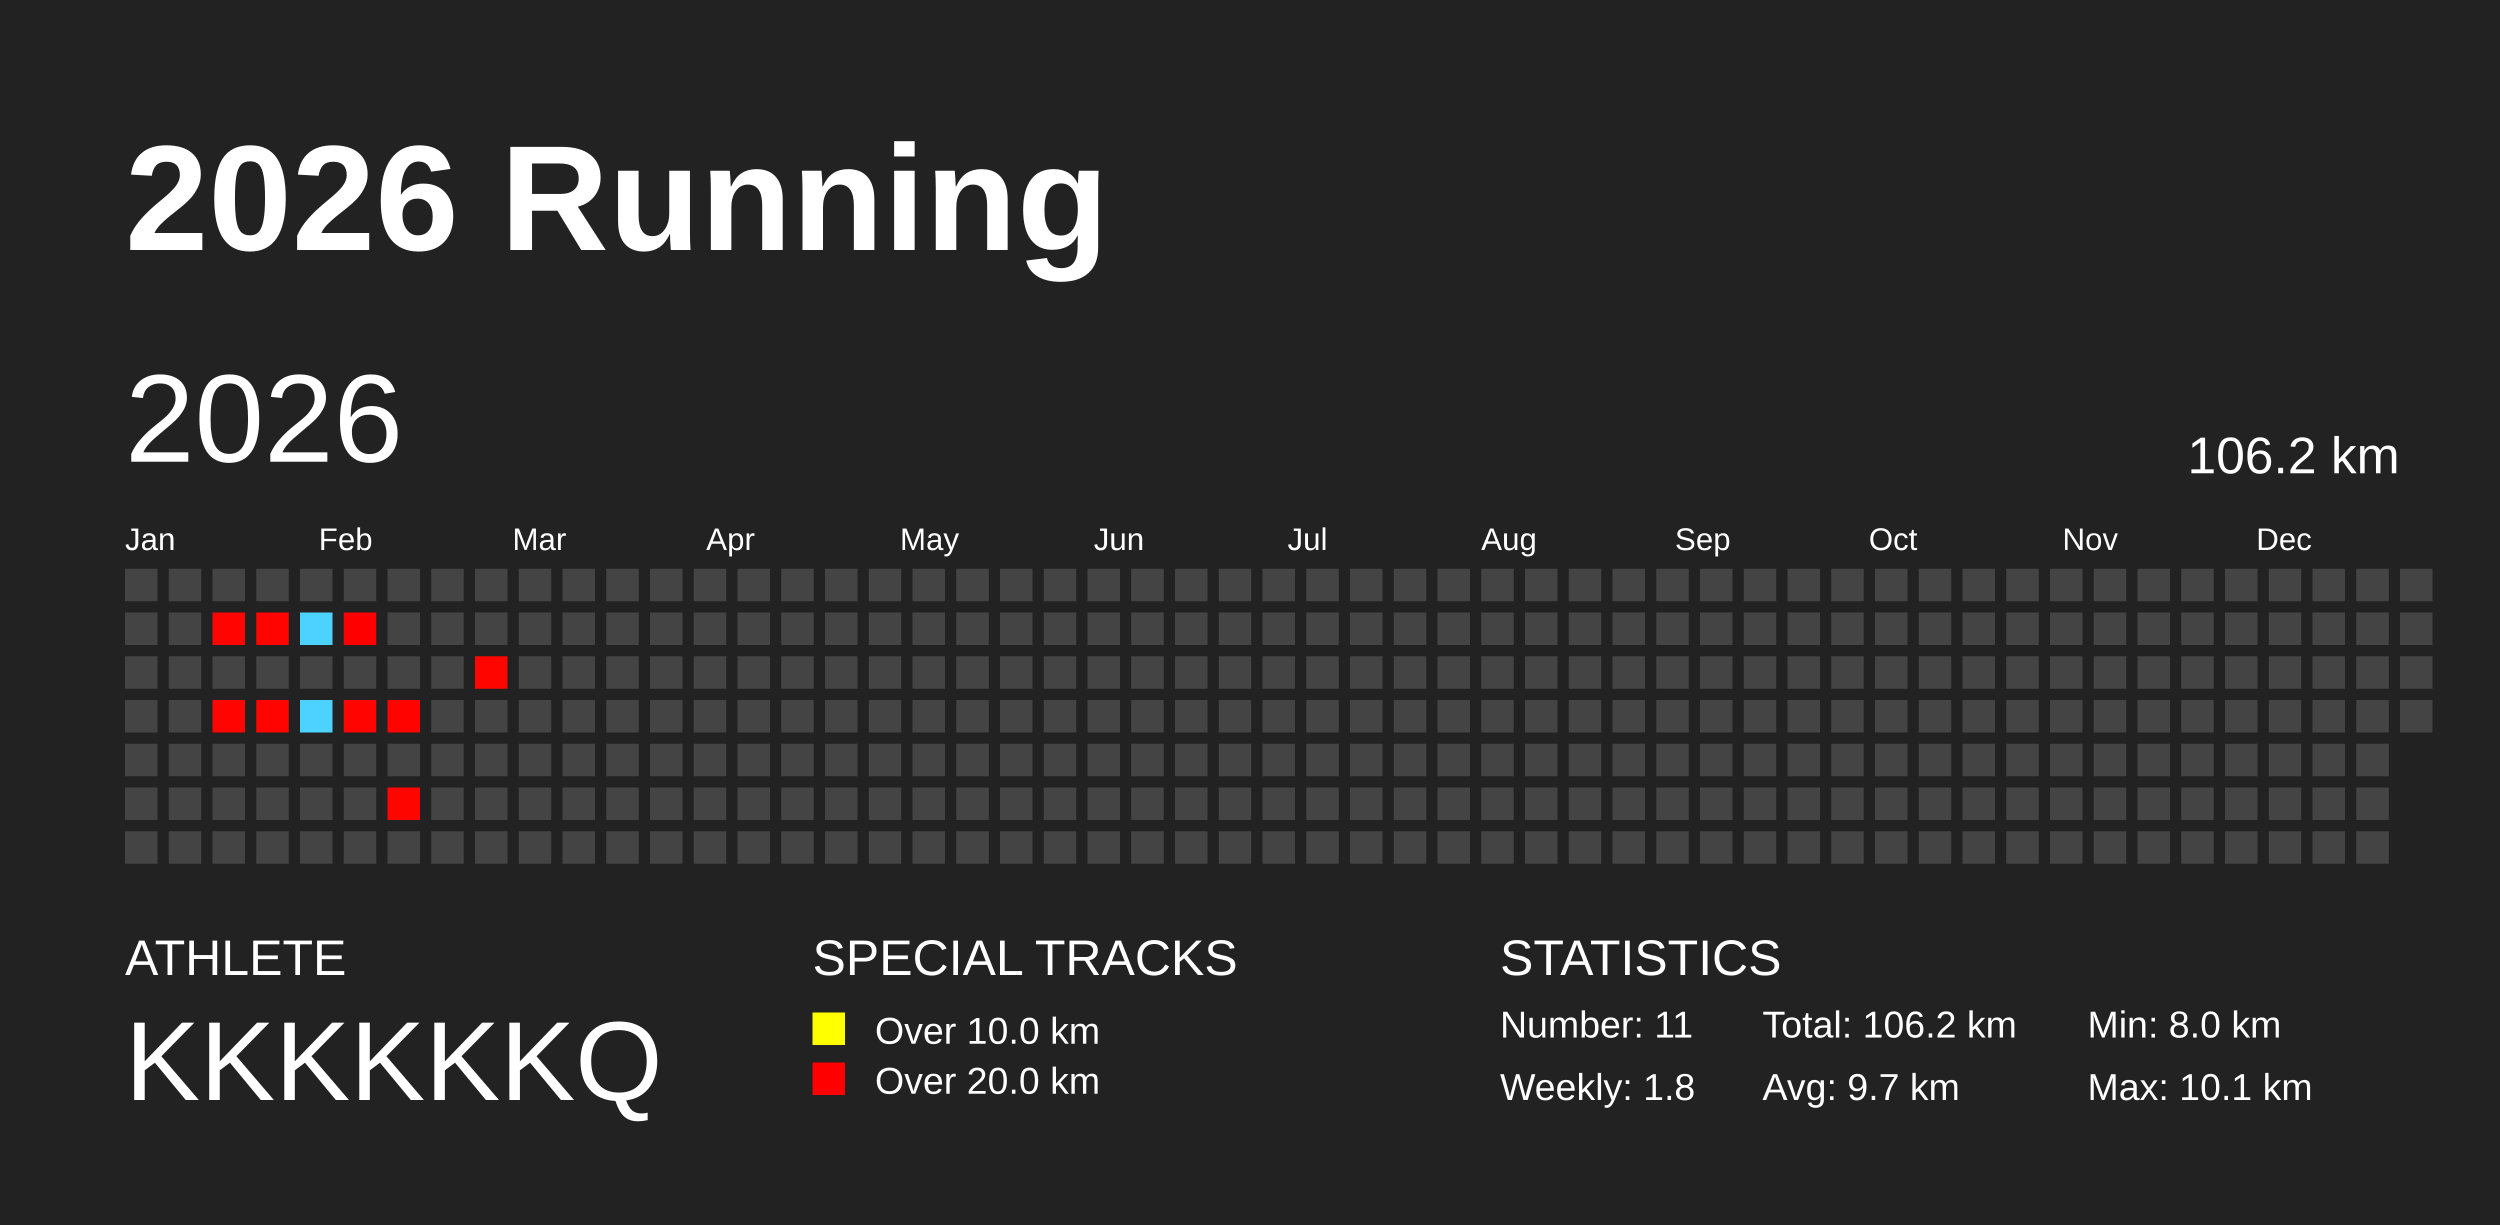
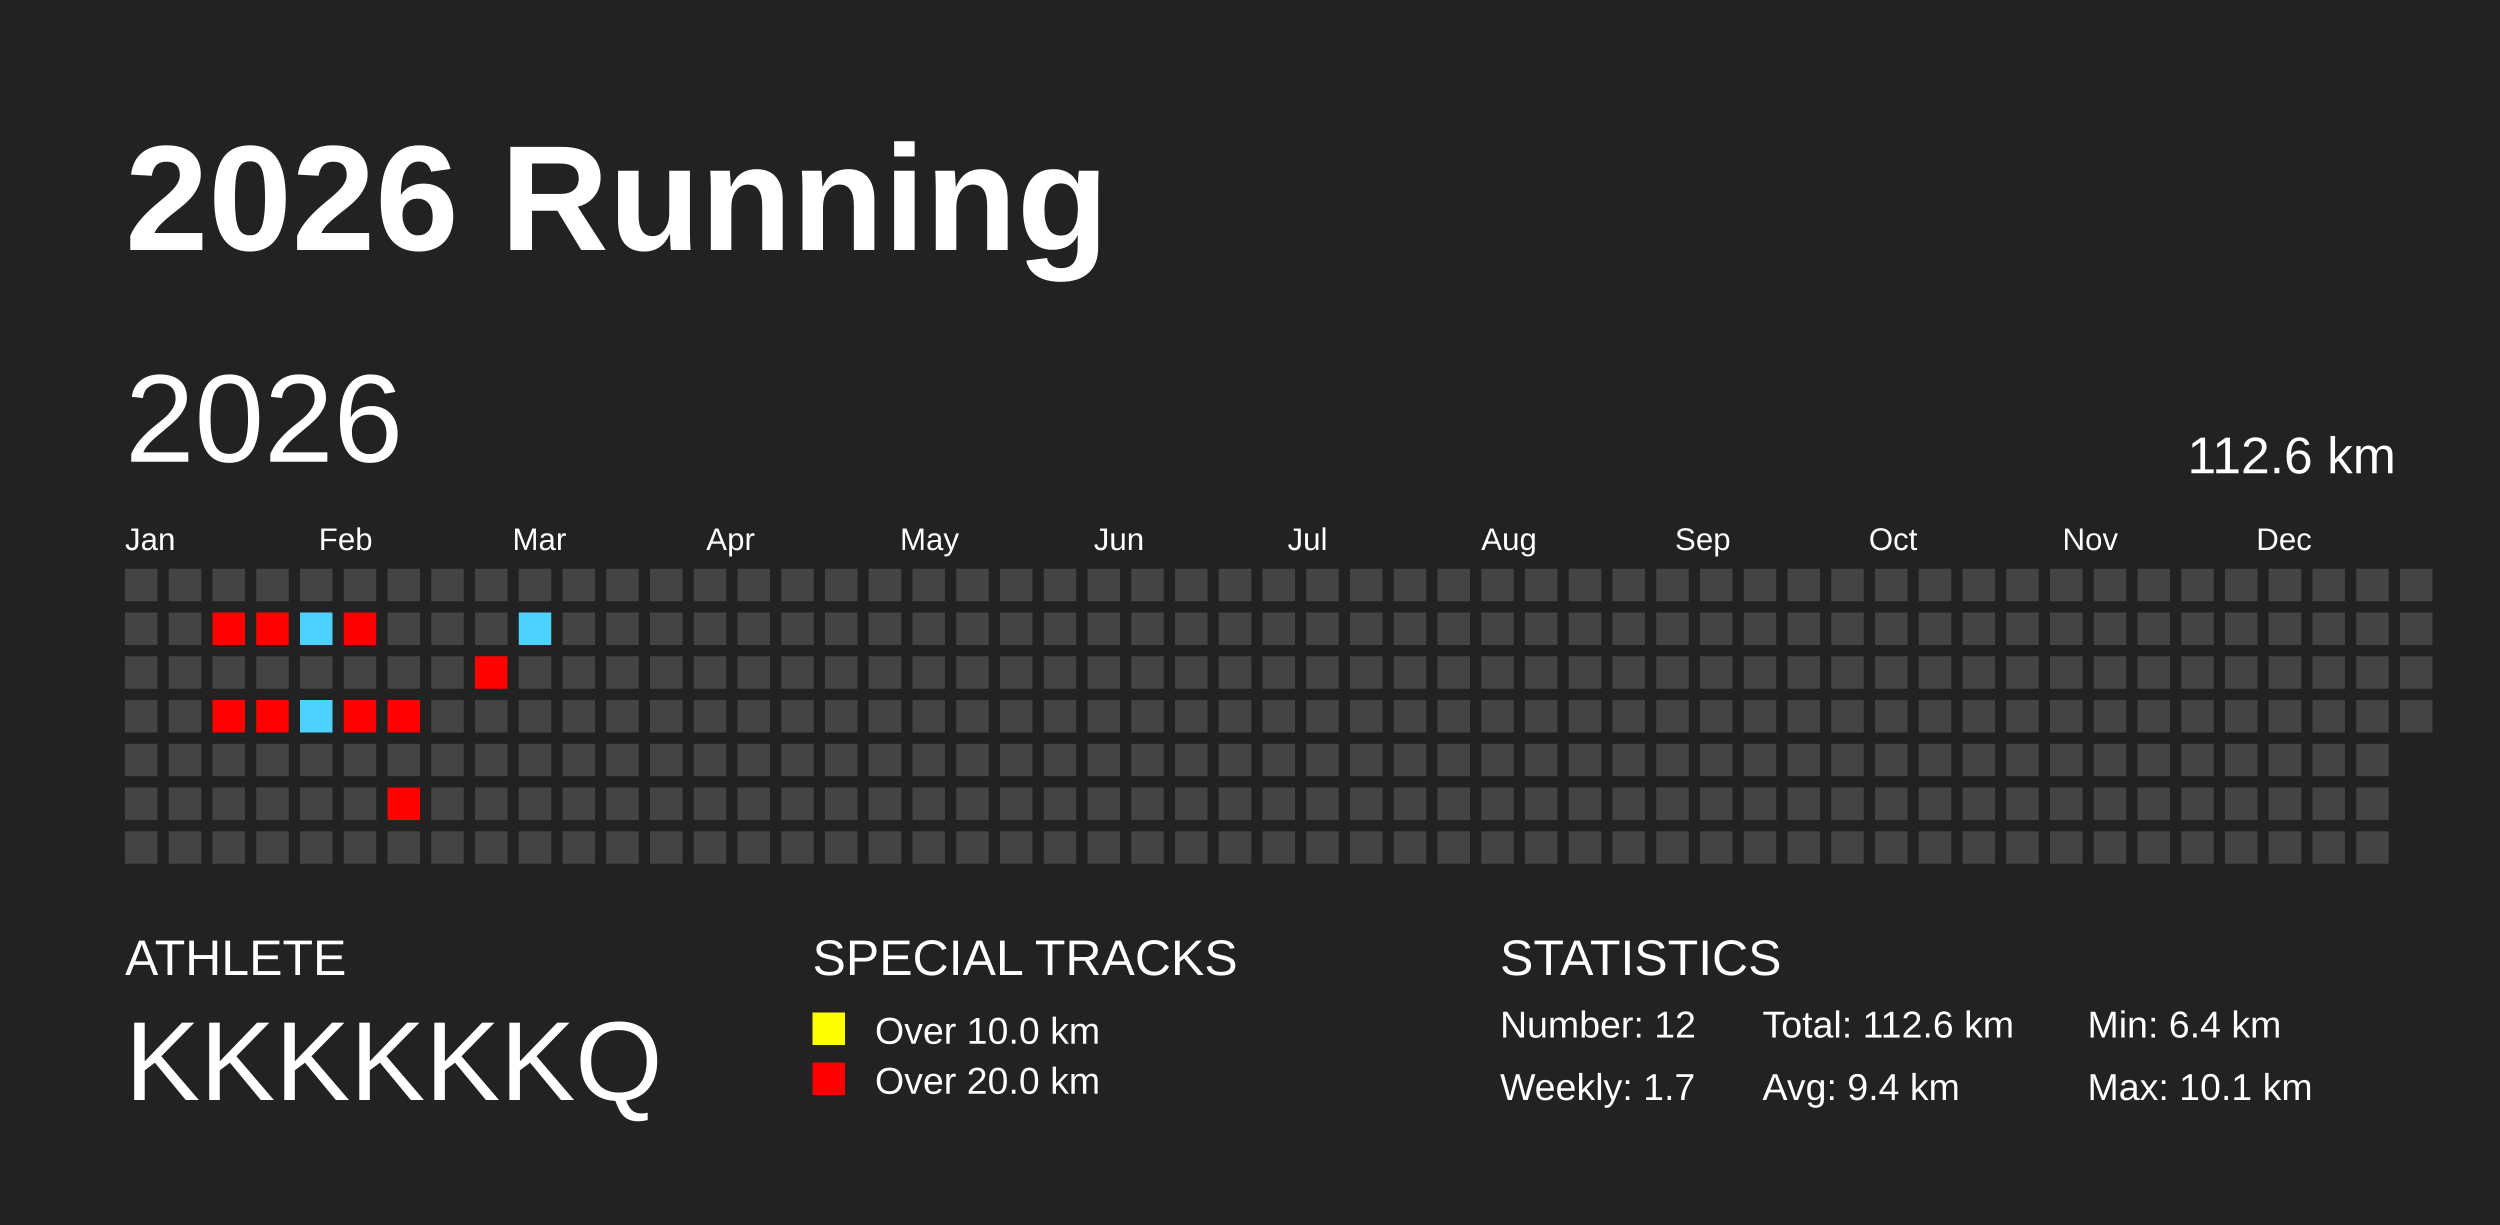
<svg xmlns="http://www.w3.org/2000/svg" baseProfile="full" height="98mm" version="1.1" viewBox="0,0,200,98" width="200mm">
  <defs />
  <rect fill="#222222" height="98" width="200" x="0" y="0" />
  <text fill="#FFFFFF" style="font-size:12px; font-family:Arial; font-weight:bold;" x="10" y="20">2026 Running</text>
  <text fill="#FFFFFF" style="font-size:4px; font-family:Arial" x="10" y="78">ATHLETE</text>
  <text fill="#FFFFFF" style="font-size:9px; font-family:Arial" x="10" y="88">KKKKKKQ</text>
  <text fill="#FFFFFF" style="font-size:4px; font-family:Arial" x="65" y="78">SPECIAL TRACKS</text>
  <rect fill="yellow" height="2.6" width="2.6" x="65" y="81" />
  <text fill="#FFFFFF" style="font-size:3px; font-family:Arial" x="70" y="83.5">Over 10.0 km</text>
  <rect fill="red" height="2.6" width="2.6" x="65" y="85" />
  <text fill="#FFFFFF" style="font-size:3px; font-family:Arial" x="70" y="87.5">Over 20.0 km</text>
  <text fill="#FFFFFF" style="font-size:4px; font-family:Arial" x="120" y="78">STATISTICS</text>
-   <text fill="#FFFFFF" style="font-size:3px; font-family:Arial" x="120" y="83">Number: 11</text>
-   <text fill="#FFFFFF" style="font-size:3px; font-family:Arial" x="120" y="88">Weekly: 1.8</text>
-   <text fill="#FFFFFF" style="font-size:3px; font-family:Arial" x="141" y="83">Total: 106.2 km</text>
-   <text fill="#FFFFFF" style="font-size:3px; font-family:Arial" x="141" y="88">Avg: 9.7 km</text>
-   <text fill="#FFFFFF" style="font-size:3px; font-family:Arial" x="167" y="83">Min: 8.0 km</text>
+   <text fill="#FFFFFF" style="font-size:3px; font-family:Arial" x="120" y="83">Number: 12</text>
+   <text fill="#FFFFFF" style="font-size:3px; font-family:Arial" x="120" y="88">Weekly: 1.7</text>
+   <text fill="#FFFFFF" style="font-size:3px; font-family:Arial" x="141" y="83">Total: 112.6 km</text>
+   <text fill="#FFFFFF" style="font-size:3px; font-family:Arial" x="141" y="88">Avg: 9.4 km</text>
+   <text fill="#FFFFFF" style="font-size:3px; font-family:Arial" x="167" y="83">Min: 6.4 km</text>
  <text fill="#FFFFFF" style="font-size:3px; font-family:Arial" x="167" y="88">Max: 10.1 km</text>
  <text dominant-baseline="hanging" fill="#FFFFFF" style="font-size:10.0px; font-family:Arial;" x="10" y="30">2026</text>
-   <text dominant-baseline="hanging" fill="#FFFFFF" style="font-size:4.125px; font-family:Arial;" x="175" y="35">106.2 km</text>
+   <text dominant-baseline="hanging" fill="#FFFFFF" style="font-size:4.125px; font-family:Arial;" x="175" y="35">112.6 km</text>
  <text fill="#FFFFFF" style="font-size:2.5px; font-family:Arial" x="10.0" y="44">Jan</text>
  <text fill="#FFFFFF" style="font-size:2.5px; font-family:Arial" x="25.5" y="44">Feb</text>
  <text fill="#FFFFFF" style="font-size:2.5px; font-family:Arial" x="41.0" y="44">Mar</text>
  <text fill="#FFFFFF" style="font-size:2.5px; font-family:Arial" x="56.5" y="44">Apr</text>
  <text fill="#FFFFFF" style="font-size:2.5px; font-family:Arial" x="72.0" y="44">May</text>
  <text fill="#FFFFFF" style="font-size:2.5px; font-family:Arial" x="87.5" y="44">Jun</text>
  <text fill="#FFFFFF" style="font-size:2.5px; font-family:Arial" x="103.0" y="44">Jul</text>
  <text fill="#FFFFFF" style="font-size:2.5px; font-family:Arial" x="118.5" y="44">Aug</text>
  <text fill="#FFFFFF" style="font-size:2.5px; font-family:Arial" x="134.0" y="44">Sep</text>
  <text fill="#FFFFFF" style="font-size:2.5px; font-family:Arial" x="149.5" y="44">Oct</text>
  <text fill="#FFFFFF" style="font-size:2.5px; font-family:Arial" x="165.0" y="44">Nov</text>
  <text fill="#FFFFFF" style="font-size:2.5px; font-family:Arial" x="180.5" y="44">Dec</text>
  <rect fill="#444444" height="2.6" width="2.6" x="10.0" y="45.5" />
  <rect fill="#444444" height="2.6" width="2.6" x="10.0" y="49.0" />
  <rect fill="#444444" height="2.6" width="2.6" x="10.0" y="52.5" />
  <rect fill="#444444" height="2.6" width="2.6" x="10.0" y="56.0" />
  <rect fill="#444444" height="2.6" width="2.6" x="10.0" y="59.5" />
  <rect fill="#444444" height="2.6" width="2.6" x="10.0" y="63.0" />
  <rect fill="#444444" height="2.6" width="2.6" x="10.0" y="66.5" />
  <rect fill="#444444" height="2.6" width="2.6" x="13.5" y="45.5" />
  <rect fill="#444444" height="2.6" width="2.6" x="13.5" y="49.0" />
  <rect fill="#444444" height="2.6" width="2.6" x="13.5" y="52.5" />
  <rect fill="#444444" height="2.6" width="2.6" x="13.5" y="56.0" />
  <rect fill="#444444" height="2.6" width="2.6" x="13.5" y="59.5" />
  <rect fill="#444444" height="2.6" width="2.6" x="13.5" y="63.0" />
  <rect fill="#444444" height="2.6" width="2.6" x="13.5" y="66.5" />
  <rect fill="#444444" height="2.6" width="2.6" x="17.0" y="45.5" />
-   <rect fill="#ff0400" height="2.6" width="2.6" x="17.0" y="49.0" />
+   <rect fill="#ff0200" height="2.6" width="2.6" x="17.0" y="49.0" />
  <rect fill="#444444" height="2.6" width="2.6" x="17.0" y="52.5" />
-   <rect fill="#ff0400" height="2.6" width="2.6" x="17.0" y="56.0" />
+   <rect fill="#ff0200" height="2.6" width="2.6" x="17.0" y="56.0" />
  <rect fill="#444444" height="2.6" width="2.6" x="17.0" y="59.5" />
  <rect fill="#444444" height="2.6" width="2.6" x="17.0" y="63.0" />
  <rect fill="#444444" height="2.6" width="2.6" x="17.0" y="66.5" />
  <rect fill="#444444" height="2.6" width="2.6" x="20.5" y="45.5" />
-   <rect fill="#ff0400" height="2.6" width="2.6" x="20.5" y="49.0" />
+   <rect fill="#ff0200" height="2.6" width="2.6" x="20.5" y="49.0" />
  <rect fill="#444444" height="2.6" width="2.6" x="20.5" y="52.5" />
-   <rect fill="#ff0400" height="2.6" width="2.6" x="20.5" y="56.0" />
+   <rect fill="#ff0200" height="2.6" width="2.6" x="20.5" y="56.0" />
  <rect fill="#444444" height="2.6" width="2.6" x="20.5" y="59.5" />
  <rect fill="#444444" height="2.6" width="2.6" x="20.5" y="63.0" />
  <rect fill="#444444" height="2.6" width="2.6" x="20.5" y="66.5" />
  <rect fill="#444444" height="2.6" width="2.6" x="24.0" y="45.5" />
  <rect fill="#4dd2ff" height="2.6" width="2.6" x="24.0" y="49.0" />
  <rect fill="#444444" height="2.6" width="2.6" x="24.0" y="52.5" />
  <rect fill="#4dd2ff" height="2.6" width="2.6" x="24.0" y="56.0" />
  <rect fill="#444444" height="2.6" width="2.6" x="24.0" y="59.5" />
  <rect fill="#444444" height="2.6" width="2.6" x="24.0" y="63.0" />
  <rect fill="#444444" height="2.6" width="2.6" x="24.0" y="66.5" />
  <rect fill="#444444" height="2.6" width="2.6" x="27.5" y="45.5" />
  <rect fill="#ff0000" height="2.6" width="2.6" x="27.5" y="49.0" />
  <rect fill="#444444" height="2.6" width="2.6" x="27.5" y="52.5" />
-   <rect fill="#ff0400" height="2.6" width="2.6" x="27.5" y="56.0" />
+   <rect fill="#ff0200" height="2.6" width="2.6" x="27.5" y="56.0" />
  <rect fill="#444444" height="2.6" width="2.6" x="27.5" y="59.5" />
  <rect fill="#444444" height="2.6" width="2.6" x="27.5" y="63.0" />
  <rect fill="#444444" height="2.6" width="2.6" x="27.5" y="66.5" />
  <rect fill="#444444" height="2.6" width="2.6" x="31.0" y="45.5" />
  <rect fill="#444444" height="2.6" width="2.6" x="31.0" y="49.0" />
  <rect fill="#444444" height="2.6" width="2.6" x="31.0" y="52.5" />
-   <rect fill="#ff0300" height="2.6" width="2.6" x="31.0" y="56.0" />
+   <rect fill="#ff0200" height="2.6" width="2.6" x="31.0" y="56.0" />
  <rect fill="#444444" height="2.6" width="2.6" x="31.0" y="59.5" />
-   <rect fill="#ff0500" height="2.6" width="2.6" x="31.0" y="63.0" />
+   <rect fill="#ff0300" height="2.6" width="2.6" x="31.0" y="63.0" />
  <rect fill="#444444" height="2.6" width="2.6" x="31.0" y="66.5" />
  <rect fill="#444444" height="2.6" width="2.6" x="34.5" y="45.5" />
  <rect fill="#444444" height="2.6" width="2.6" x="34.5" y="49.0" />
  <rect fill="#444444" height="2.6" width="2.6" x="34.5" y="52.5" />
  <rect fill="#444444" height="2.6" width="2.6" x="34.5" y="56.0" />
  <rect fill="#444444" height="2.6" width="2.6" x="34.5" y="59.5" />
  <rect fill="#444444" height="2.6" width="2.6" x="34.5" y="63.0" />
  <rect fill="#444444" height="2.6" width="2.6" x="34.5" y="66.5" />
  <rect fill="#444444" height="2.6" width="2.6" x="38.0" y="45.5" />
  <rect fill="#444444" height="2.6" width="2.6" x="38.0" y="49.0" />
-   <rect fill="#ff0500" height="2.6" width="2.6" x="38.0" y="52.5" />
+   <rect fill="#ff0300" height="2.6" width="2.6" x="38.0" y="52.5" />
  <rect fill="#444444" height="2.6" width="2.6" x="38.0" y="56.0" />
  <rect fill="#444444" height="2.6" width="2.6" x="38.0" y="59.5" />
  <rect fill="#444444" height="2.6" width="2.6" x="38.0" y="63.0" />
  <rect fill="#444444" height="2.6" width="2.6" x="38.0" y="66.5" />
  <rect fill="#444444" height="2.6" width="2.6" x="41.5" y="45.5" />
-   <rect fill="#444444" height="2.6" width="2.6" x="41.5" y="49.0" />
+   <rect fill="#4dd2ff" height="2.6" width="2.6" x="41.5" y="49.0" />
  <rect fill="#444444" height="2.6" width="2.6" x="41.5" y="52.5" />
  <rect fill="#444444" height="2.6" width="2.6" x="41.5" y="56.0" />
  <rect fill="#444444" height="2.6" width="2.6" x="41.5" y="59.5" />
  <rect fill="#444444" height="2.6" width="2.6" x="41.5" y="63.0" />
  <rect fill="#444444" height="2.6" width="2.6" x="41.5" y="66.5" />
  <rect fill="#444444" height="2.6" width="2.6" x="45.0" y="45.5" />
  <rect fill="#444444" height="2.6" width="2.6" x="45.0" y="49.0" />
  <rect fill="#444444" height="2.6" width="2.6" x="45.0" y="52.5" />
  <rect fill="#444444" height="2.6" width="2.6" x="45.0" y="56.0" />
  <rect fill="#444444" height="2.6" width="2.6" x="45.0" y="59.5" />
  <rect fill="#444444" height="2.6" width="2.6" x="45.0" y="63.0" />
  <rect fill="#444444" height="2.6" width="2.6" x="45.0" y="66.5" />
  <rect fill="#444444" height="2.6" width="2.6" x="48.5" y="45.5" />
  <rect fill="#444444" height="2.6" width="2.6" x="48.5" y="49.0" />
  <rect fill="#444444" height="2.6" width="2.6" x="48.5" y="52.5" />
  <rect fill="#444444" height="2.6" width="2.6" x="48.5" y="56.0" />
  <rect fill="#444444" height="2.6" width="2.6" x="48.5" y="59.5" />
  <rect fill="#444444" height="2.6" width="2.6" x="48.5" y="63.0" />
  <rect fill="#444444" height="2.6" width="2.6" x="48.5" y="66.5" />
  <rect fill="#444444" height="2.6" width="2.6" x="52.0" y="45.5" />
  <rect fill="#444444" height="2.6" width="2.6" x="52.0" y="49.0" />
  <rect fill="#444444" height="2.6" width="2.6" x="52.0" y="52.5" />
  <rect fill="#444444" height="2.6" width="2.6" x="52.0" y="56.0" />
  <rect fill="#444444" height="2.6" width="2.6" x="52.0" y="59.5" />
  <rect fill="#444444" height="2.6" width="2.6" x="52.0" y="63.0" />
  <rect fill="#444444" height="2.6" width="2.6" x="52.0" y="66.5" />
  <rect fill="#444444" height="2.6" width="2.6" x="55.5" y="45.5" />
  <rect fill="#444444" height="2.6" width="2.6" x="55.5" y="49.0" />
  <rect fill="#444444" height="2.6" width="2.6" x="55.5" y="52.5" />
  <rect fill="#444444" height="2.6" width="2.6" x="55.5" y="56.0" />
  <rect fill="#444444" height="2.6" width="2.6" x="55.5" y="59.5" />
  <rect fill="#444444" height="2.6" width="2.6" x="55.5" y="63.0" />
  <rect fill="#444444" height="2.6" width="2.6" x="55.5" y="66.5" />
  <rect fill="#444444" height="2.6" width="2.6" x="59.0" y="45.5" />
  <rect fill="#444444" height="2.6" width="2.6" x="59.0" y="49.0" />
  <rect fill="#444444" height="2.6" width="2.6" x="59.0" y="52.5" />
  <rect fill="#444444" height="2.6" width="2.6" x="59.0" y="56.0" />
  <rect fill="#444444" height="2.6" width="2.6" x="59.0" y="59.5" />
  <rect fill="#444444" height="2.6" width="2.6" x="59.0" y="63.0" />
  <rect fill="#444444" height="2.6" width="2.6" x="59.0" y="66.5" />
  <rect fill="#444444" height="2.6" width="2.6" x="62.5" y="45.5" />
  <rect fill="#444444" height="2.6" width="2.6" x="62.5" y="49.0" />
  <rect fill="#444444" height="2.6" width="2.6" x="62.5" y="52.5" />
  <rect fill="#444444" height="2.6" width="2.6" x="62.5" y="56.0" />
  <rect fill="#444444" height="2.6" width="2.6" x="62.5" y="59.5" />
  <rect fill="#444444" height="2.6" width="2.6" x="62.5" y="63.0" />
  <rect fill="#444444" height="2.6" width="2.6" x="62.5" y="66.5" />
  <rect fill="#444444" height="2.6" width="2.6" x="66.0" y="45.5" />
  <rect fill="#444444" height="2.6" width="2.6" x="66.0" y="49.0" />
  <rect fill="#444444" height="2.6" width="2.6" x="66.0" y="52.5" />
  <rect fill="#444444" height="2.6" width="2.6" x="66.0" y="56.0" />
  <rect fill="#444444" height="2.6" width="2.6" x="66.0" y="59.5" />
  <rect fill="#444444" height="2.6" width="2.6" x="66.0" y="63.0" />
  <rect fill="#444444" height="2.6" width="2.6" x="66.0" y="66.5" />
  <rect fill="#444444" height="2.6" width="2.6" x="69.5" y="45.5" />
  <rect fill="#444444" height="2.6" width="2.6" x="69.5" y="49.0" />
  <rect fill="#444444" height="2.6" width="2.6" x="69.5" y="52.5" />
  <rect fill="#444444" height="2.6" width="2.6" x="69.5" y="56.0" />
  <rect fill="#444444" height="2.6" width="2.6" x="69.5" y="59.5" />
  <rect fill="#444444" height="2.6" width="2.6" x="69.5" y="63.0" />
  <rect fill="#444444" height="2.6" width="2.6" x="69.5" y="66.5" />
  <rect fill="#444444" height="2.6" width="2.6" x="73.0" y="45.5" />
  <rect fill="#444444" height="2.6" width="2.6" x="73.0" y="49.0" />
  <rect fill="#444444" height="2.6" width="2.6" x="73.0" y="52.5" />
  <rect fill="#444444" height="2.6" width="2.6" x="73.0" y="56.0" />
  <rect fill="#444444" height="2.6" width="2.6" x="73.0" y="59.5" />
  <rect fill="#444444" height="2.6" width="2.6" x="73.0" y="63.0" />
  <rect fill="#444444" height="2.6" width="2.6" x="73.0" y="66.5" />
  <rect fill="#444444" height="2.6" width="2.6" x="76.5" y="45.5" />
  <rect fill="#444444" height="2.6" width="2.6" x="76.5" y="49.0" />
  <rect fill="#444444" height="2.6" width="2.6" x="76.5" y="52.5" />
  <rect fill="#444444" height="2.6" width="2.6" x="76.5" y="56.0" />
  <rect fill="#444444" height="2.6" width="2.6" x="76.5" y="59.5" />
  <rect fill="#444444" height="2.6" width="2.6" x="76.5" y="63.0" />
  <rect fill="#444444" height="2.6" width="2.6" x="76.5" y="66.5" />
  <rect fill="#444444" height="2.6" width="2.6" x="80.0" y="45.5" />
  <rect fill="#444444" height="2.6" width="2.6" x="80.0" y="49.0" />
  <rect fill="#444444" height="2.6" width="2.6" x="80.0" y="52.5" />
  <rect fill="#444444" height="2.6" width="2.6" x="80.0" y="56.0" />
  <rect fill="#444444" height="2.6" width="2.6" x="80.0" y="59.5" />
  <rect fill="#444444" height="2.6" width="2.6" x="80.0" y="63.0" />
  <rect fill="#444444" height="2.6" width="2.6" x="80.0" y="66.5" />
  <rect fill="#444444" height="2.6" width="2.6" x="83.5" y="45.5" />
  <rect fill="#444444" height="2.6" width="2.6" x="83.5" y="49.0" />
  <rect fill="#444444" height="2.6" width="2.6" x="83.5" y="52.5" />
  <rect fill="#444444" height="2.6" width="2.6" x="83.5" y="56.0" />
  <rect fill="#444444" height="2.6" width="2.6" x="83.5" y="59.5" />
  <rect fill="#444444" height="2.6" width="2.6" x="83.5" y="63.0" />
  <rect fill="#444444" height="2.6" width="2.6" x="83.5" y="66.5" />
  <rect fill="#444444" height="2.6" width="2.6" x="87.0" y="45.5" />
  <rect fill="#444444" height="2.6" width="2.6" x="87.0" y="49.0" />
  <rect fill="#444444" height="2.6" width="2.6" x="87.0" y="52.5" />
  <rect fill="#444444" height="2.6" width="2.6" x="87.0" y="56.0" />
  <rect fill="#444444" height="2.6" width="2.6" x="87.0" y="59.5" />
  <rect fill="#444444" height="2.6" width="2.6" x="87.0" y="63.0" />
  <rect fill="#444444" height="2.6" width="2.6" x="87.0" y="66.5" />
  <rect fill="#444444" height="2.6" width="2.6" x="90.5" y="45.5" />
  <rect fill="#444444" height="2.6" width="2.6" x="90.5" y="49.0" />
  <rect fill="#444444" height="2.6" width="2.6" x="90.5" y="52.5" />
  <rect fill="#444444" height="2.6" width="2.6" x="90.5" y="56.0" />
  <rect fill="#444444" height="2.6" width="2.6" x="90.5" y="59.5" />
  <rect fill="#444444" height="2.6" width="2.6" x="90.5" y="63.0" />
  <rect fill="#444444" height="2.6" width="2.6" x="90.5" y="66.5" />
  <rect fill="#444444" height="2.6" width="2.6" x="94.0" y="45.5" />
  <rect fill="#444444" height="2.6" width="2.6" x="94.0" y="49.0" />
  <rect fill="#444444" height="2.6" width="2.6" x="94.0" y="52.5" />
  <rect fill="#444444" height="2.6" width="2.6" x="94.0" y="56.0" />
  <rect fill="#444444" height="2.6" width="2.6" x="94.0" y="59.5" />
  <rect fill="#444444" height="2.6" width="2.6" x="94.0" y="63.0" />
  <rect fill="#444444" height="2.6" width="2.6" x="94.0" y="66.5" />
  <rect fill="#444444" height="2.6" width="2.6" x="97.5" y="45.5" />
  <rect fill="#444444" height="2.6" width="2.6" x="97.5" y="49.0" />
  <rect fill="#444444" height="2.6" width="2.6" x="97.5" y="52.5" />
  <rect fill="#444444" height="2.6" width="2.6" x="97.5" y="56.0" />
  <rect fill="#444444" height="2.6" width="2.6" x="97.5" y="59.5" />
  <rect fill="#444444" height="2.6" width="2.6" x="97.5" y="63.0" />
  <rect fill="#444444" height="2.6" width="2.6" x="97.5" y="66.5" />
  <rect fill="#444444" height="2.6" width="2.6" x="101.0" y="45.5" />
  <rect fill="#444444" height="2.6" width="2.6" x="101.0" y="49.0" />
  <rect fill="#444444" height="2.6" width="2.6" x="101.0" y="52.5" />
  <rect fill="#444444" height="2.6" width="2.6" x="101.0" y="56.0" />
  <rect fill="#444444" height="2.6" width="2.6" x="101.0" y="59.5" />
  <rect fill="#444444" height="2.6" width="2.6" x="101.0" y="63.0" />
  <rect fill="#444444" height="2.6" width="2.6" x="101.0" y="66.5" />
  <rect fill="#444444" height="2.6" width="2.6" x="104.5" y="45.5" />
  <rect fill="#444444" height="2.6" width="2.6" x="104.5" y="49.0" />
  <rect fill="#444444" height="2.6" width="2.6" x="104.5" y="52.5" />
  <rect fill="#444444" height="2.6" width="2.6" x="104.5" y="56.0" />
  <rect fill="#444444" height="2.6" width="2.6" x="104.5" y="59.5" />
  <rect fill="#444444" height="2.6" width="2.6" x="104.5" y="63.0" />
  <rect fill="#444444" height="2.6" width="2.6" x="104.5" y="66.5" />
  <rect fill="#444444" height="2.6" width="2.6" x="108.0" y="45.5" />
  <rect fill="#444444" height="2.6" width="2.6" x="108.0" y="49.0" />
  <rect fill="#444444" height="2.6" width="2.6" x="108.0" y="52.5" />
  <rect fill="#444444" height="2.6" width="2.6" x="108.0" y="56.0" />
  <rect fill="#444444" height="2.6" width="2.6" x="108.0" y="59.5" />
  <rect fill="#444444" height="2.6" width="2.6" x="108.0" y="63.0" />
  <rect fill="#444444" height="2.6" width="2.6" x="108.0" y="66.5" />
  <rect fill="#444444" height="2.6" width="2.6" x="111.5" y="45.5" />
  <rect fill="#444444" height="2.6" width="2.6" x="111.5" y="49.0" />
  <rect fill="#444444" height="2.6" width="2.6" x="111.5" y="52.5" />
  <rect fill="#444444" height="2.6" width="2.6" x="111.5" y="56.0" />
  <rect fill="#444444" height="2.6" width="2.6" x="111.5" y="59.5" />
  <rect fill="#444444" height="2.6" width="2.6" x="111.5" y="63.0" />
  <rect fill="#444444" height="2.6" width="2.6" x="111.5" y="66.5" />
  <rect fill="#444444" height="2.6" width="2.6" x="115.0" y="45.5" />
  <rect fill="#444444" height="2.6" width="2.6" x="115.0" y="49.0" />
  <rect fill="#444444" height="2.6" width="2.6" x="115.0" y="52.5" />
  <rect fill="#444444" height="2.6" width="2.6" x="115.0" y="56.0" />
  <rect fill="#444444" height="2.6" width="2.6" x="115.0" y="59.5" />
  <rect fill="#444444" height="2.6" width="2.6" x="115.0" y="63.0" />
  <rect fill="#444444" height="2.6" width="2.6" x="115.0" y="66.5" />
  <rect fill="#444444" height="2.6" width="2.6" x="118.5" y="45.5" />
  <rect fill="#444444" height="2.6" width="2.6" x="118.5" y="49.0" />
  <rect fill="#444444" height="2.6" width="2.6" x="118.5" y="52.5" />
  <rect fill="#444444" height="2.6" width="2.6" x="118.5" y="56.0" />
  <rect fill="#444444" height="2.6" width="2.6" x="118.5" y="59.5" />
  <rect fill="#444444" height="2.6" width="2.6" x="118.5" y="63.0" />
  <rect fill="#444444" height="2.6" width="2.6" x="118.5" y="66.5" />
  <rect fill="#444444" height="2.6" width="2.6" x="122.0" y="45.5" />
  <rect fill="#444444" height="2.6" width="2.6" x="122.0" y="49.0" />
  <rect fill="#444444" height="2.6" width="2.6" x="122.0" y="52.5" />
  <rect fill="#444444" height="2.6" width="2.6" x="122.0" y="56.0" />
  <rect fill="#444444" height="2.6" width="2.6" x="122.0" y="59.5" />
  <rect fill="#444444" height="2.6" width="2.6" x="122.0" y="63.0" />
  <rect fill="#444444" height="2.6" width="2.6" x="122.0" y="66.5" />
  <rect fill="#444444" height="2.6" width="2.6" x="125.5" y="45.5" />
  <rect fill="#444444" height="2.6" width="2.6" x="125.5" y="49.0" />
  <rect fill="#444444" height="2.6" width="2.6" x="125.5" y="52.5" />
  <rect fill="#444444" height="2.6" width="2.6" x="125.5" y="56.0" />
  <rect fill="#444444" height="2.6" width="2.6" x="125.5" y="59.5" />
  <rect fill="#444444" height="2.6" width="2.6" x="125.5" y="63.0" />
  <rect fill="#444444" height="2.6" width="2.6" x="125.5" y="66.5" />
  <rect fill="#444444" height="2.6" width="2.6" x="129.0" y="45.5" />
  <rect fill="#444444" height="2.6" width="2.6" x="129.0" y="49.0" />
  <rect fill="#444444" height="2.6" width="2.6" x="129.0" y="52.5" />
  <rect fill="#444444" height="2.6" width="2.6" x="129.0" y="56.0" />
  <rect fill="#444444" height="2.6" width="2.6" x="129.0" y="59.5" />
  <rect fill="#444444" height="2.6" width="2.6" x="129.0" y="63.0" />
  <rect fill="#444444" height="2.6" width="2.6" x="129.0" y="66.5" />
  <rect fill="#444444" height="2.6" width="2.6" x="132.5" y="45.5" />
  <rect fill="#444444" height="2.6" width="2.6" x="132.5" y="49.0" />
  <rect fill="#444444" height="2.6" width="2.6" x="132.5" y="52.5" />
  <rect fill="#444444" height="2.6" width="2.6" x="132.5" y="56.0" />
  <rect fill="#444444" height="2.6" width="2.6" x="132.5" y="59.5" />
  <rect fill="#444444" height="2.6" width="2.6" x="132.5" y="63.0" />
  <rect fill="#444444" height="2.6" width="2.6" x="132.5" y="66.5" />
  <rect fill="#444444" height="2.6" width="2.6" x="136.0" y="45.5" />
  <rect fill="#444444" height="2.6" width="2.6" x="136.0" y="49.0" />
  <rect fill="#444444" height="2.6" width="2.6" x="136.0" y="52.5" />
  <rect fill="#444444" height="2.6" width="2.6" x="136.0" y="56.0" />
  <rect fill="#444444" height="2.6" width="2.6" x="136.0" y="59.5" />
  <rect fill="#444444" height="2.6" width="2.6" x="136.0" y="63.0" />
  <rect fill="#444444" height="2.6" width="2.6" x="136.0" y="66.5" />
  <rect fill="#444444" height="2.6" width="2.6" x="139.5" y="45.5" />
  <rect fill="#444444" height="2.6" width="2.6" x="139.5" y="49.0" />
  <rect fill="#444444" height="2.6" width="2.6" x="139.5" y="52.5" />
  <rect fill="#444444" height="2.6" width="2.6" x="139.5" y="56.0" />
  <rect fill="#444444" height="2.6" width="2.6" x="139.5" y="59.5" />
  <rect fill="#444444" height="2.6" width="2.6" x="139.5" y="63.0" />
  <rect fill="#444444" height="2.6" width="2.6" x="139.5" y="66.5" />
  <rect fill="#444444" height="2.6" width="2.6" x="143.0" y="45.5" />
  <rect fill="#444444" height="2.6" width="2.6" x="143.0" y="49.0" />
  <rect fill="#444444" height="2.6" width="2.6" x="143.0" y="52.5" />
  <rect fill="#444444" height="2.6" width="2.6" x="143.0" y="56.0" />
  <rect fill="#444444" height="2.6" width="2.6" x="143.0" y="59.5" />
  <rect fill="#444444" height="2.6" width="2.6" x="143.0" y="63.0" />
  <rect fill="#444444" height="2.6" width="2.6" x="143.0" y="66.5" />
  <rect fill="#444444" height="2.6" width="2.6" x="146.5" y="45.5" />
  <rect fill="#444444" height="2.6" width="2.6" x="146.5" y="49.0" />
  <rect fill="#444444" height="2.6" width="2.6" x="146.5" y="52.5" />
  <rect fill="#444444" height="2.6" width="2.6" x="146.5" y="56.0" />
  <rect fill="#444444" height="2.6" width="2.6" x="146.5" y="59.5" />
  <rect fill="#444444" height="2.6" width="2.6" x="146.5" y="63.0" />
  <rect fill="#444444" height="2.6" width="2.6" x="146.5" y="66.5" />
  <rect fill="#444444" height="2.6" width="2.6" x="150.0" y="45.5" />
  <rect fill="#444444" height="2.6" width="2.6" x="150.0" y="49.0" />
  <rect fill="#444444" height="2.6" width="2.6" x="150.0" y="52.5" />
  <rect fill="#444444" height="2.6" width="2.6" x="150.0" y="56.0" />
  <rect fill="#444444" height="2.6" width="2.6" x="150.0" y="59.5" />
  <rect fill="#444444" height="2.6" width="2.6" x="150.0" y="63.0" />
  <rect fill="#444444" height="2.6" width="2.6" x="150.0" y="66.5" />
  <rect fill="#444444" height="2.6" width="2.6" x="153.5" y="45.5" />
  <rect fill="#444444" height="2.6" width="2.6" x="153.5" y="49.0" />
  <rect fill="#444444" height="2.6" width="2.6" x="153.5" y="52.5" />
  <rect fill="#444444" height="2.6" width="2.6" x="153.5" y="56.0" />
  <rect fill="#444444" height="2.6" width="2.6" x="153.5" y="59.5" />
  <rect fill="#444444" height="2.6" width="2.6" x="153.5" y="63.0" />
  <rect fill="#444444" height="2.6" width="2.6" x="153.5" y="66.5" />
  <rect fill="#444444" height="2.6" width="2.6" x="157.0" y="45.5" />
  <rect fill="#444444" height="2.6" width="2.6" x="157.0" y="49.0" />
  <rect fill="#444444" height="2.6" width="2.6" x="157.0" y="52.5" />
  <rect fill="#444444" height="2.6" width="2.6" x="157.0" y="56.0" />
  <rect fill="#444444" height="2.6" width="2.6" x="157.0" y="59.5" />
  <rect fill="#444444" height="2.6" width="2.6" x="157.0" y="63.0" />
  <rect fill="#444444" height="2.6" width="2.6" x="157.0" y="66.5" />
  <rect fill="#444444" height="2.6" width="2.6" x="160.5" y="45.5" />
  <rect fill="#444444" height="2.6" width="2.6" x="160.5" y="49.0" />
  <rect fill="#444444" height="2.6" width="2.6" x="160.5" y="52.5" />
  <rect fill="#444444" height="2.6" width="2.6" x="160.5" y="56.0" />
  <rect fill="#444444" height="2.6" width="2.6" x="160.5" y="59.5" />
  <rect fill="#444444" height="2.6" width="2.6" x="160.5" y="63.0" />
  <rect fill="#444444" height="2.6" width="2.6" x="160.5" y="66.5" />
  <rect fill="#444444" height="2.6" width="2.6" x="164.0" y="45.5" />
  <rect fill="#444444" height="2.6" width="2.6" x="164.0" y="49.0" />
  <rect fill="#444444" height="2.6" width="2.6" x="164.0" y="52.5" />
  <rect fill="#444444" height="2.6" width="2.6" x="164.0" y="56.0" />
  <rect fill="#444444" height="2.6" width="2.6" x="164.0" y="59.5" />
  <rect fill="#444444" height="2.6" width="2.6" x="164.0" y="63.0" />
  <rect fill="#444444" height="2.6" width="2.6" x="164.0" y="66.5" />
  <rect fill="#444444" height="2.6" width="2.6" x="167.5" y="45.5" />
  <rect fill="#444444" height="2.6" width="2.6" x="167.5" y="49.0" />
  <rect fill="#444444" height="2.6" width="2.6" x="167.5" y="52.5" />
  <rect fill="#444444" height="2.6" width="2.6" x="167.5" y="56.0" />
  <rect fill="#444444" height="2.6" width="2.6" x="167.5" y="59.5" />
  <rect fill="#444444" height="2.6" width="2.6" x="167.5" y="63.0" />
  <rect fill="#444444" height="2.6" width="2.6" x="167.5" y="66.5" />
  <rect fill="#444444" height="2.6" width="2.6" x="171.0" y="45.5" />
  <rect fill="#444444" height="2.6" width="2.6" x="171.0" y="49.0" />
  <rect fill="#444444" height="2.6" width="2.6" x="171.0" y="52.5" />
  <rect fill="#444444" height="2.6" width="2.6" x="171.0" y="56.0" />
  <rect fill="#444444" height="2.6" width="2.6" x="171.0" y="59.5" />
  <rect fill="#444444" height="2.6" width="2.6" x="171.0" y="63.0" />
  <rect fill="#444444" height="2.6" width="2.6" x="171.0" y="66.5" />
  <rect fill="#444444" height="2.6" width="2.6" x="174.5" y="45.5" />
  <rect fill="#444444" height="2.6" width="2.6" x="174.5" y="49.0" />
  <rect fill="#444444" height="2.6" width="2.6" x="174.5" y="52.5" />
  <rect fill="#444444" height="2.6" width="2.6" x="174.5" y="56.0" />
  <rect fill="#444444" height="2.6" width="2.6" x="174.5" y="59.5" />
  <rect fill="#444444" height="2.6" width="2.6" x="174.5" y="63.0" />
  <rect fill="#444444" height="2.6" width="2.6" x="174.5" y="66.5" />
  <rect fill="#444444" height="2.6" width="2.6" x="178.0" y="45.5" />
  <rect fill="#444444" height="2.6" width="2.6" x="178.0" y="49.0" />
  <rect fill="#444444" height="2.6" width="2.6" x="178.0" y="52.5" />
  <rect fill="#444444" height="2.6" width="2.6" x="178.0" y="56.0" />
  <rect fill="#444444" height="2.6" width="2.6" x="178.0" y="59.5" />
  <rect fill="#444444" height="2.6" width="2.6" x="178.0" y="63.0" />
  <rect fill="#444444" height="2.6" width="2.6" x="178.0" y="66.5" />
  <rect fill="#444444" height="2.6" width="2.6" x="181.5" y="45.5" />
  <rect fill="#444444" height="2.6" width="2.6" x="181.5" y="49.0" />
  <rect fill="#444444" height="2.6" width="2.6" x="181.5" y="52.5" />
  <rect fill="#444444" height="2.6" width="2.6" x="181.5" y="56.0" />
  <rect fill="#444444" height="2.6" width="2.6" x="181.5" y="59.5" />
  <rect fill="#444444" height="2.6" width="2.6" x="181.5" y="63.0" />
  <rect fill="#444444" height="2.6" width="2.6" x="181.5" y="66.5" />
  <rect fill="#444444" height="2.6" width="2.6" x="185.0" y="45.5" />
  <rect fill="#444444" height="2.6" width="2.6" x="185.0" y="49.0" />
  <rect fill="#444444" height="2.6" width="2.6" x="185.0" y="52.5" />
  <rect fill="#444444" height="2.6" width="2.6" x="185.0" y="56.0" />
  <rect fill="#444444" height="2.6" width="2.6" x="185.0" y="59.5" />
  <rect fill="#444444" height="2.6" width="2.6" x="185.0" y="63.0" />
  <rect fill="#444444" height="2.6" width="2.6" x="185.0" y="66.5" />
  <rect fill="#444444" height="2.6" width="2.6" x="188.5" y="45.5" />
  <rect fill="#444444" height="2.6" width="2.6" x="188.5" y="49.0" />
  <rect fill="#444444" height="2.6" width="2.6" x="188.5" y="52.5" />
  <rect fill="#444444" height="2.6" width="2.6" x="188.5" y="56.0" />
  <rect fill="#444444" height="2.6" width="2.6" x="188.5" y="59.5" />
  <rect fill="#444444" height="2.6" width="2.6" x="188.5" y="63.0" />
  <rect fill="#444444" height="2.6" width="2.6" x="188.5" y="66.5" />
  <rect fill="#444444" height="2.6" width="2.6" x="192.0" y="45.5" />
  <rect fill="#444444" height="2.6" width="2.6" x="192.0" y="49.0" />
  <rect fill="#444444" height="2.6" width="2.6" x="192.0" y="52.5" />
  <rect fill="#444444" height="2.6" width="2.6" x="192.0" y="56.0" />
</svg>
